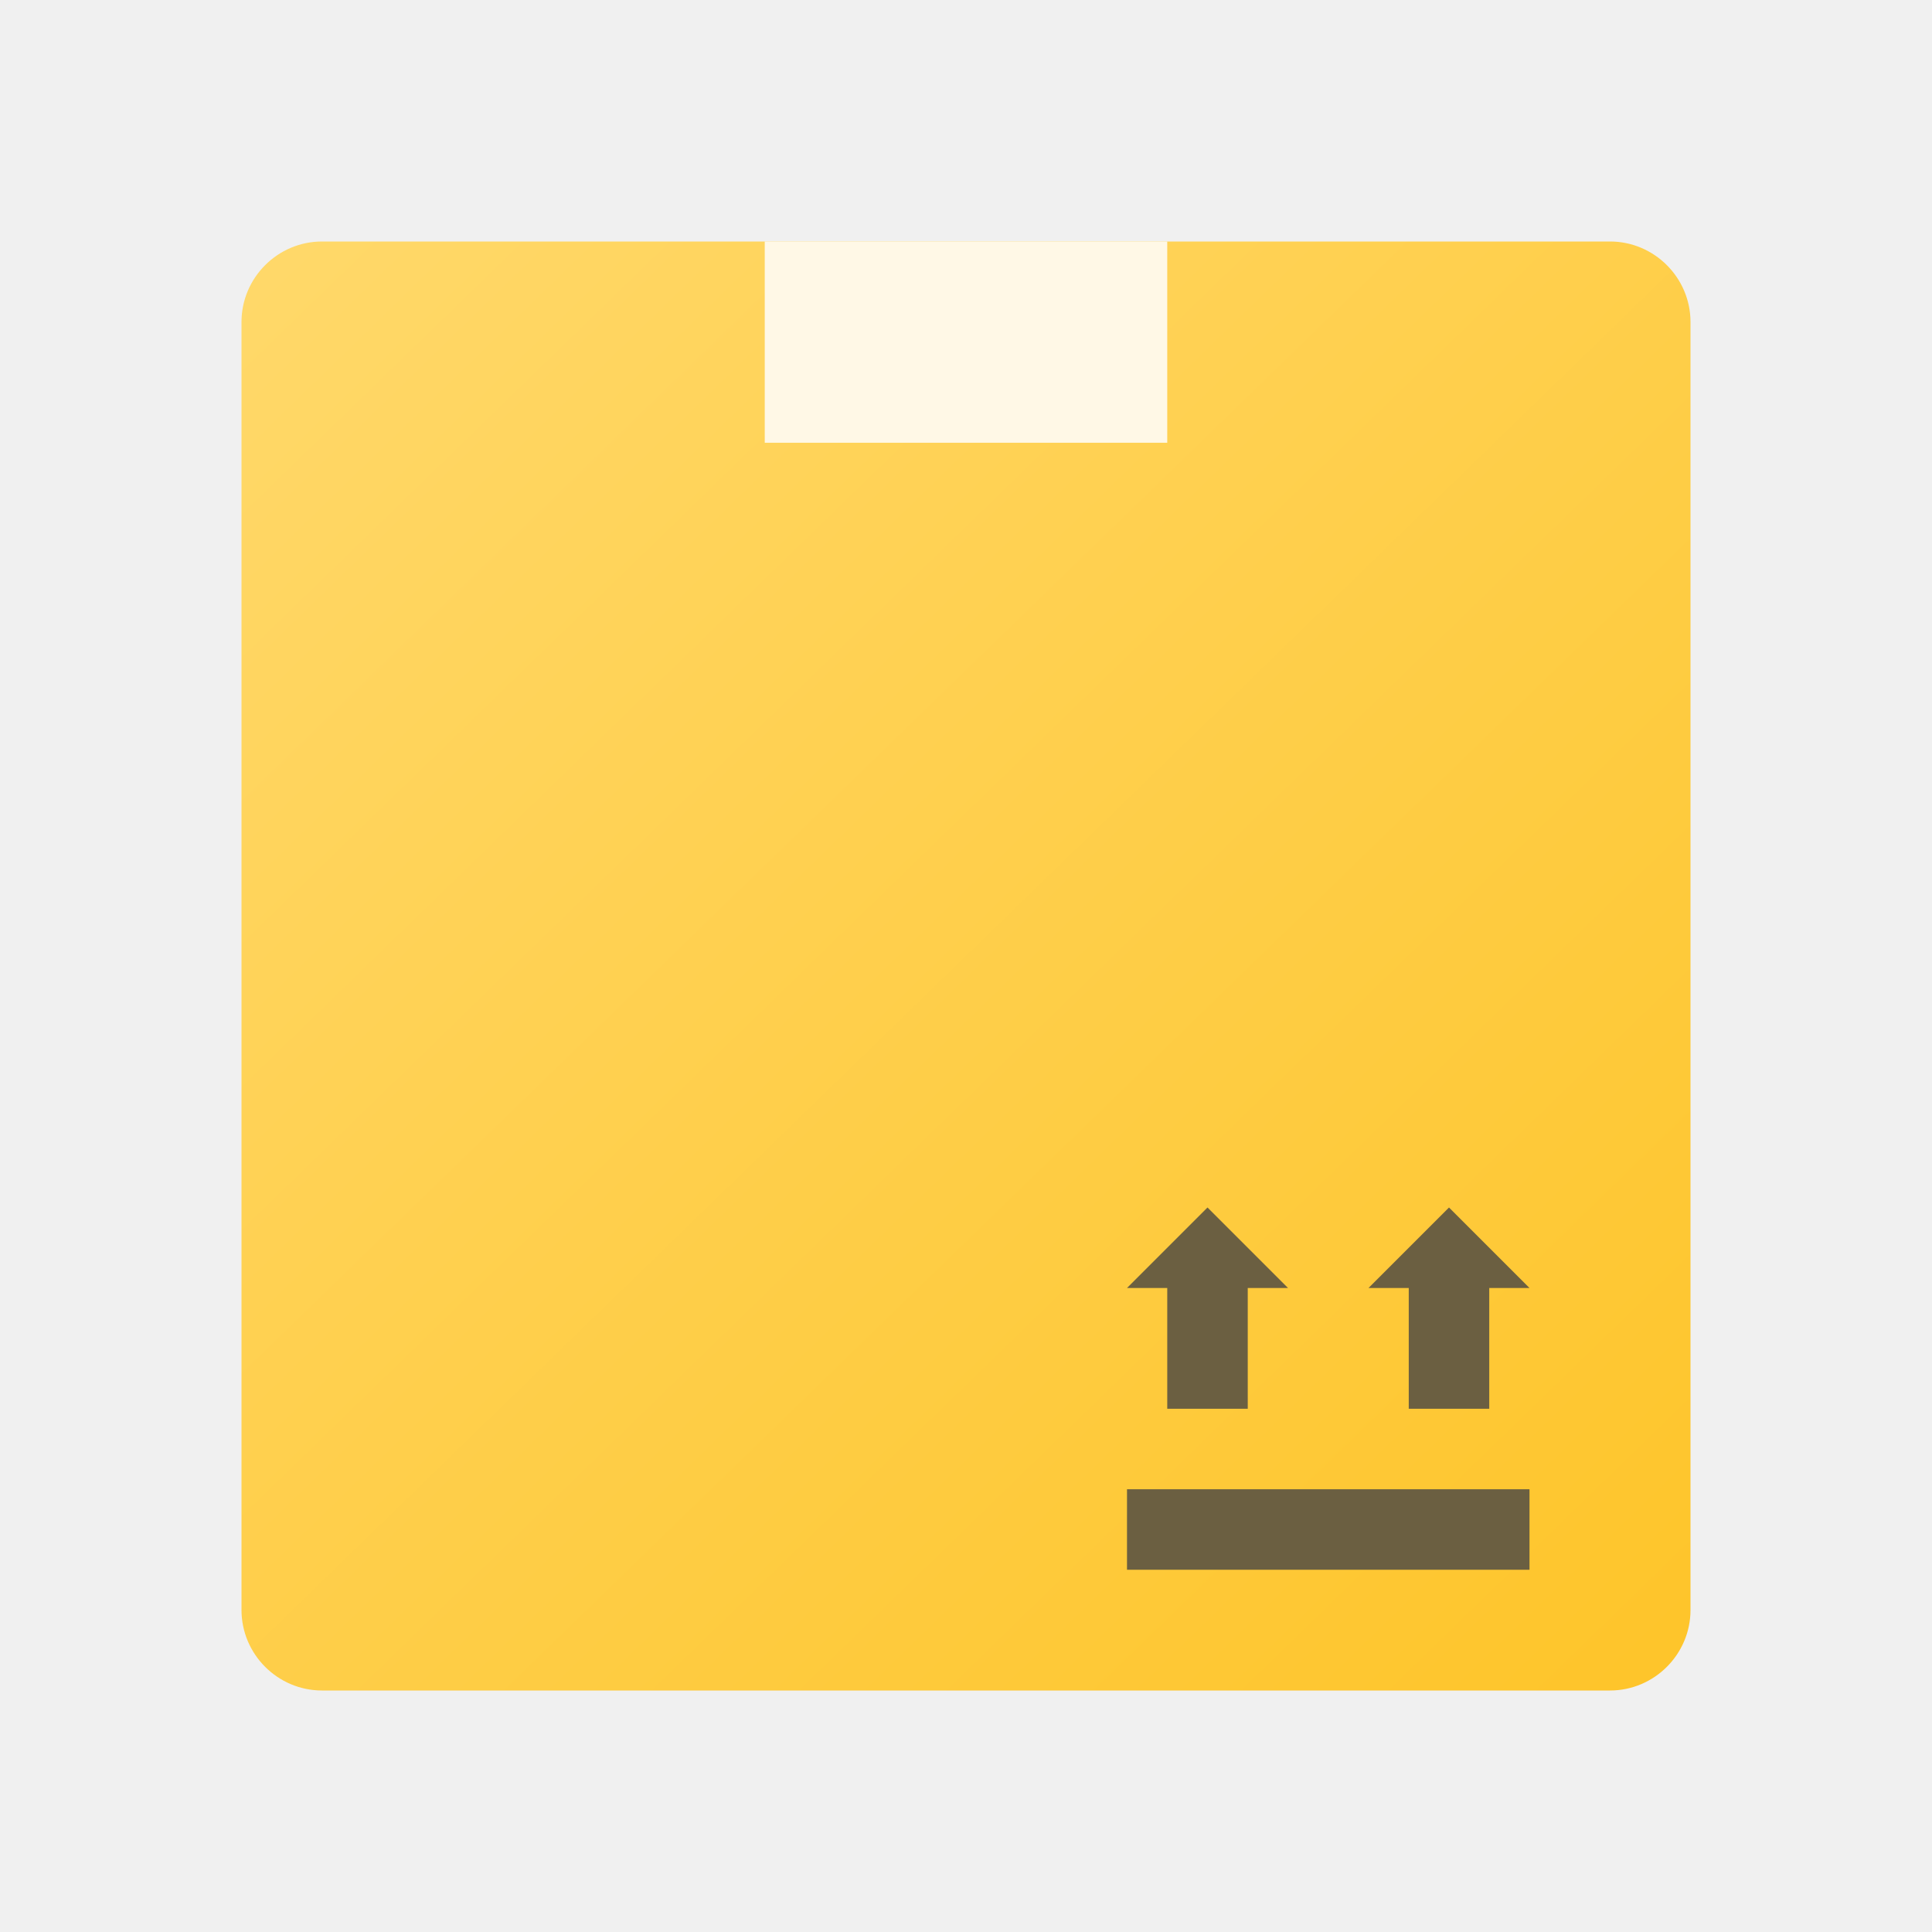
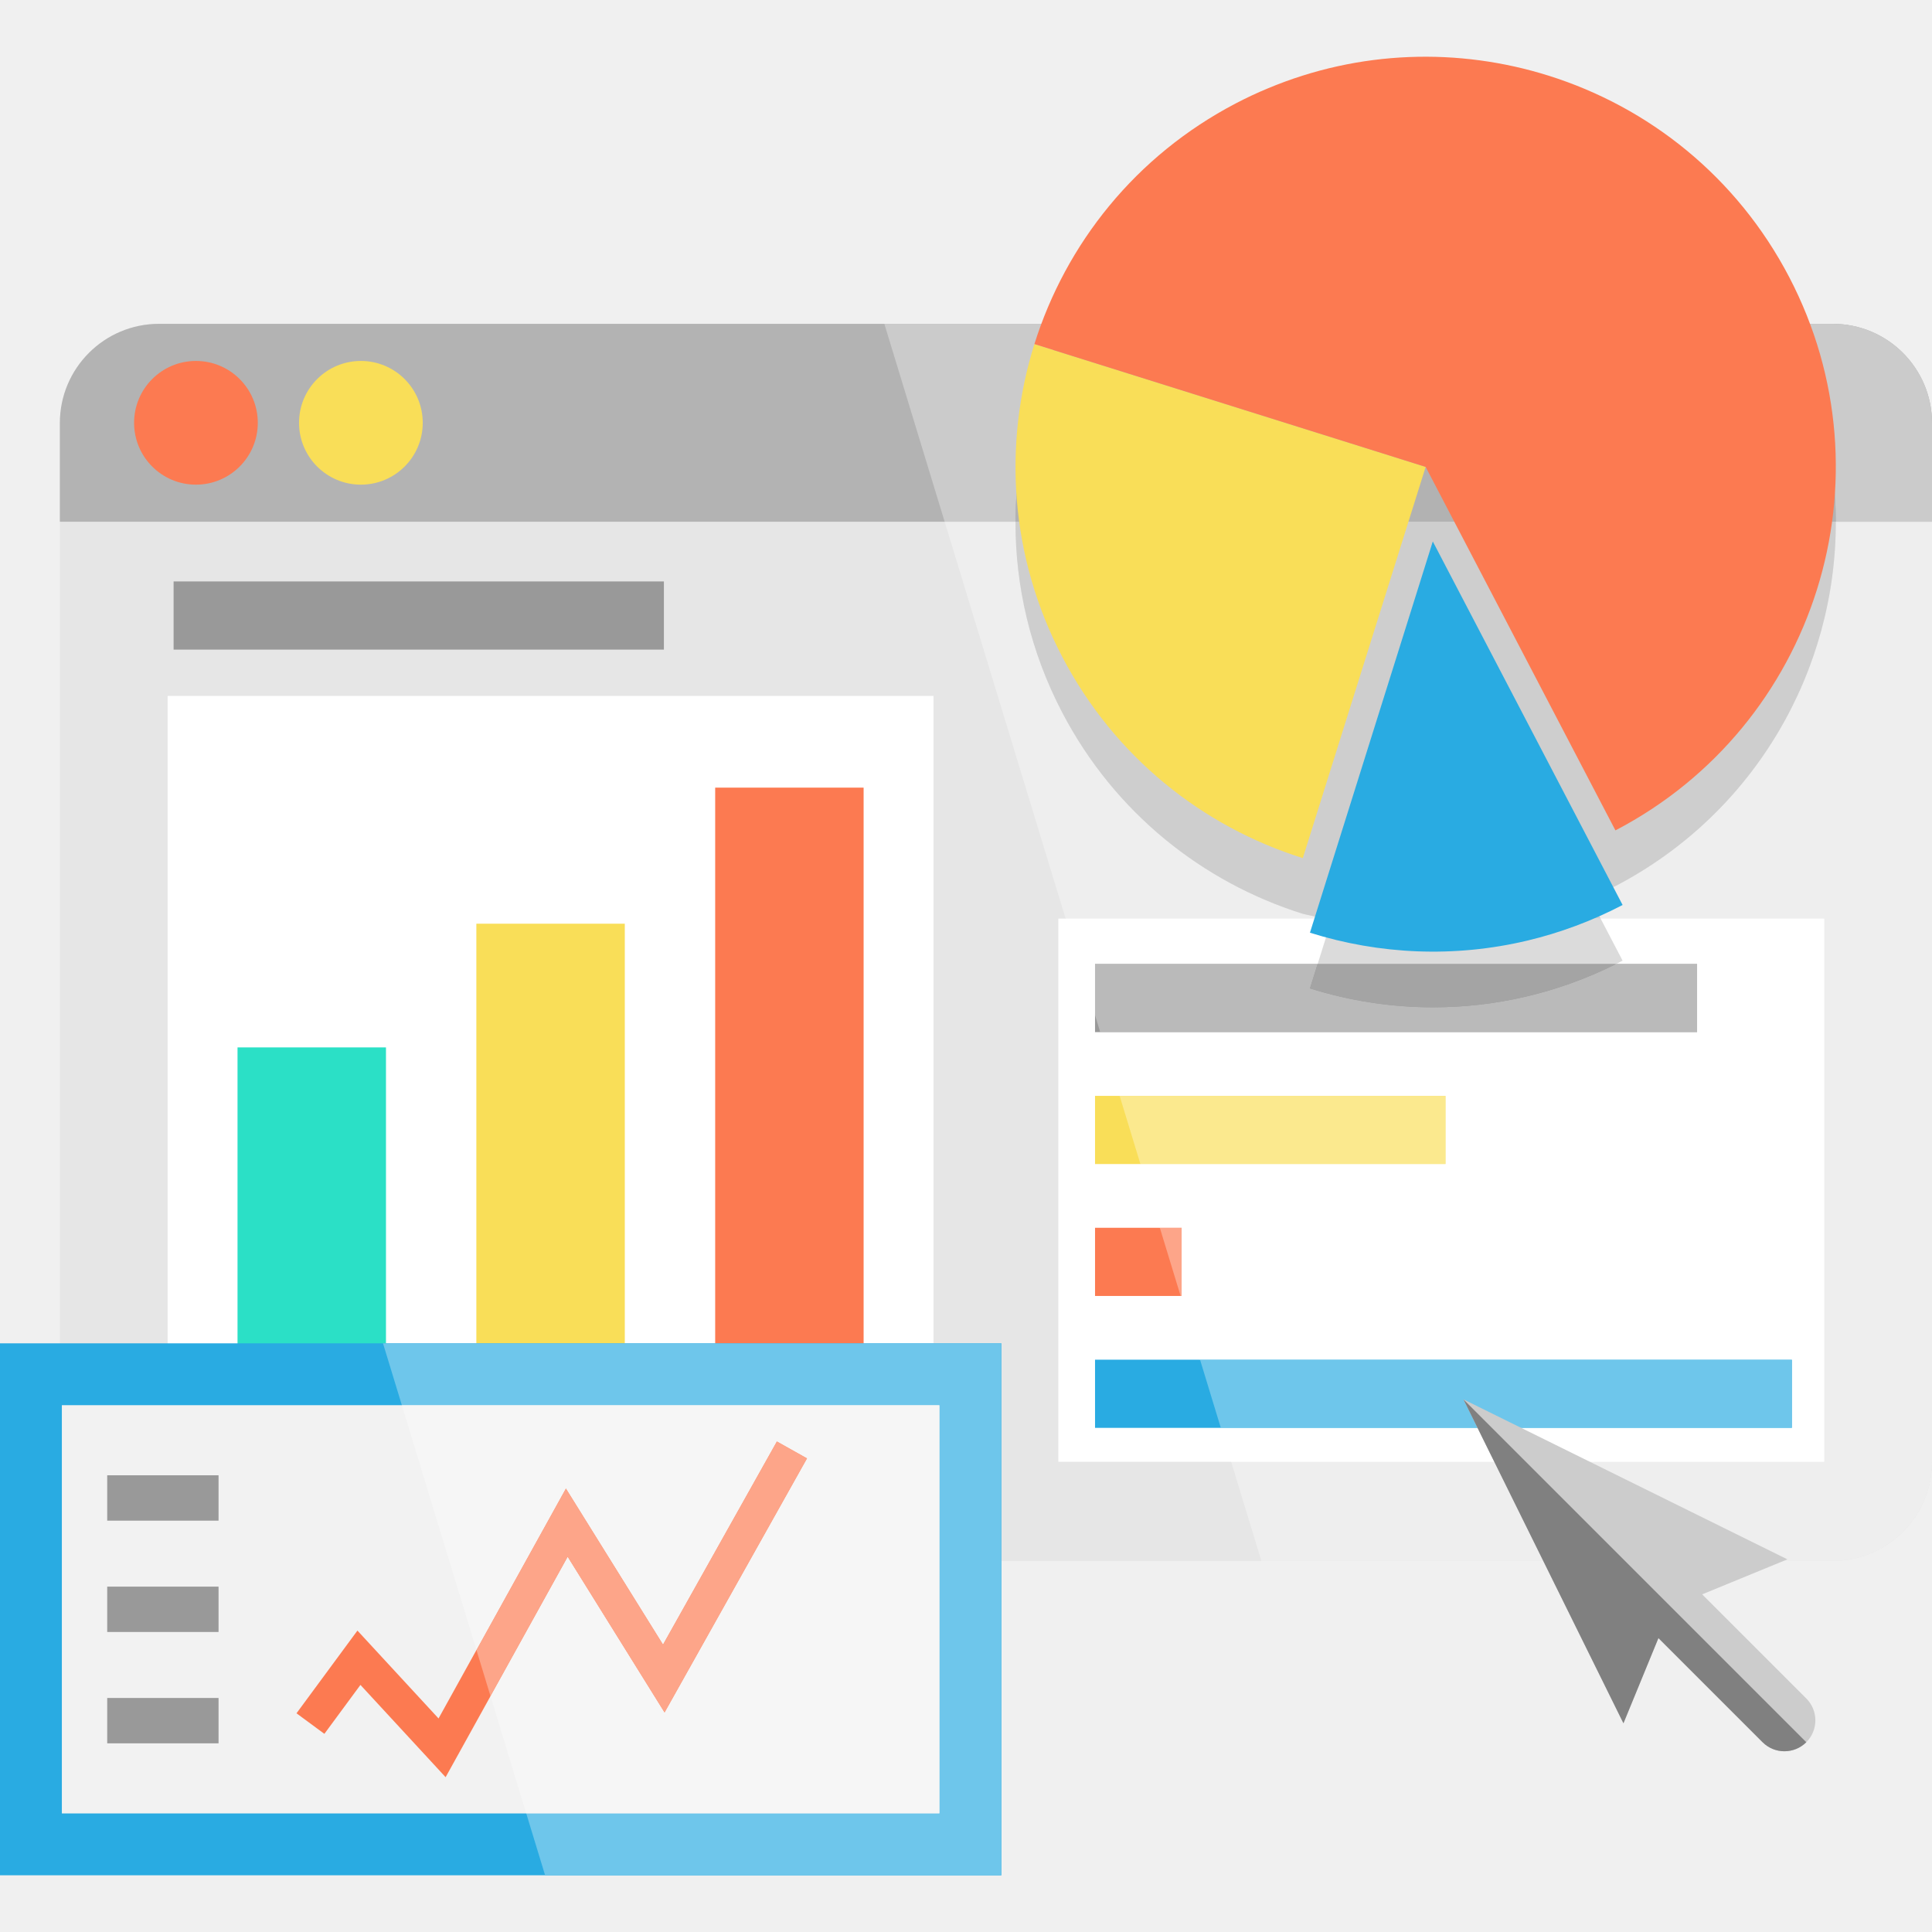
- <svg xmlns="http://www.w3.org/2000/svg" viewBox="0 0 48 48" width="25px" height="25px">
-   <linearGradient id="YIohwmMMg1lAKHv~w_I_ua" x1="6.997" x2="40.749" y1="6.492" y2="41.247" gradientUnits="userSpaceOnUse">
-     <stop offset="0" stop-color="#ffd869" />
-     <stop offset="1" stop-color="#fec52b" />
-   </linearGradient>
-   <path fill="url(#YIohwmMMg1lAKHv~w_I_ua)" d="M40,42H8c-1.1,0-2-0.9-2-2V8c0-1.1,0.9-2,2-2h32c1.1,0,2,0.9,2,2v32C42,41.1,41.1,42,40,42z" />
-   <path fill="#fff8e6" d="M19,6h10v5H19V6z" />
-   <rect width="10" height="2" x="28" y="37" fill="#6b5f41" />
-   <polygon fill="#6b5f41" points="38,32 36,30 34,32 35,32 35,35 37,35 37,32" />
-   <polygon fill="#6b5f41" points="32,32 30,30 28,32 29,32 29,35 31,35 31,32" />
+ <svg xmlns="http://www.w3.org/2000/svg" version="1.1" id="Layer_1" viewBox="0 0 468.52 468.52" xml:space="preserve" width="25px" height="25px" fill="#000000">
+   <g id="SVGRepo_bgCarrier" stroke-width="0" />
+   <g id="SVGRepo_tracerCarrier" stroke-linecap="round" stroke-linejoin="round" />
+   <g id="SVGRepo_iconCarrier">
+     <g>
+       <path style="fill:#E6E6E6;" d="M468.52,102.595v251.88c0,11.14-7.571,20.52-17.86,23.25c-1.98,0.531-4.06,0.81-6.2,0.81H38.58 c-13.29,0-24.061-10.77-24.061-24.06v-251.88c0-13.29,10.771-24.06,24.061-24.06h405.88c2.14,0,4.22,0.28,6.2,0.81 C460.949,82.075,468.52,91.455,468.52,102.595" />
+       <path style="fill:#B3B3B3;" d="M468.518,102.591v23.94h-454v-23.94c0-13.29,10.771-24.06,24.06-24.06h405.88 C457.747,78.532,468.518,89.302,468.518,102.591" />
+       <rect x="42.099" y="141.002" style="fill:#999999;" width="118.901" height="16.532" />
+       <polyline style="fill:#FFFFFF;" points="442.383,222.765 256.652,222.765 256.652,354.496 442.383,354.496 442.383,222.765 " />
+       <polyline style="fill:#29ABE2;" points="434.552,329.733 265.552,329.733 265.552,346.265 434.552,346.265 434.552,329.733 " />
+       <polyline style="fill:#FC7A51;" points="286.552,297.744 265.552,297.744 265.552,314.276 286.552,314.276 286.552,297.744 " />
+       <polyline style="fill:#F9DE58;" points="350.552,265.754 265.552,265.754 265.552,282.286 350.552,282.286 350.552,265.754 " />
+       <polyline style="fill:#999999;" points="411.552,233.765 265.552,233.765 265.552,250.297 411.552,250.297 411.552,233.765 " />
+       <circle style="fill:#FC7A51;" cx="47.517" cy="102.532" r="15" />
+       <circle style="fill:#F9DE58;" cx="87.517" cy="102.532" r="15" />
+       <path style="fill:#EEEEEE;" d="M463.696,88.139c3.027,4.024,4.822,9.029,4.822,14.453v23.94h-23.321 c0.04,35.899-19.42,70.584-53.444,88.347c-2.102,0.921-4.223,1.779-6.365,2.574l2.774,5.313h54.222v131.731H298.563l7.326,24.038 h138.57c2.14,0,4.22-0.28,6.2-0.81c10.29-2.73,17.86-12.11,17.86-23.25v-251.88C468.52,97.17,466.725,92.164,463.696,88.139 M463.657,88.088c0.012,0.016,0.023,0.031,0.036,0.047C463.681,88.12,463.669,88.103,463.657,88.088 M463.621,88.04 c0.008,0.01,0.015,0.02,0.023,0.03C463.636,88.06,463.629,88.05,463.621,88.04 M463.59,87.999c0.003,0.004,0.006,0.008,0.009,0.012 C463.596,88.007,463.593,88.003,463.59,87.999" />
+       <path style="fill:#CBCBCB;" d="M444.46,78.535h-11.739c0.396,0.716,0.784,1.437,1.165,2.167c7.655,14.662,11.293,30.36,11.31,45.83 h23.321v-23.94c0-5.424-1.795-10.429-4.822-14.453l0,0c-0.001-0.001-0.002-0.002-0.003-0.003l0,0 c-0.012-0.016-0.023-0.031-0.036-0.047l0,0c-0.005-0.006-0.009-0.012-0.014-0.018l0,0c-0.008-0.01-0.015-0.02-0.023-0.03l0,0 c-0.007-0.01-0.014-0.019-0.022-0.029l0,0c-0.003-0.004-0.006-0.008-0.009-0.012l0,0c-3.187-4.171-7.708-7.269-12.93-8.654 C448.68,78.815,446.6,78.535,444.46,78.535" />
+       <path style="fill:#FFFFFF;" d="M442.383,222.765h-54.222l5.326,10.202c-0.519,0.271-1.04,0.537-1.561,0.798h19.626v16.532H266.807 l4.711,15.457h79.034v16.532h-73.996l4.711,15.458h5.285v16.532h-0.246l4.711,15.457h143.536v16.532H296.055l2.509,8.231h143.819 V222.765" />
+       <polyline style="fill:#6EC6EB;" points="434.552,329.733 291.016,329.733 296.055,346.265 434.552,346.265 434.552,329.733 " />
+       <polyline style="fill:#FDA589;" points="286.552,297.744 281.267,297.744 286.306,314.276 286.552,314.276 286.552,297.744 " />
+       <polyline style="fill:#FBE98E;" points="350.552,265.754 271.518,265.754 276.556,282.286 350.552,282.286 350.552,265.754 " />
+       <path style="fill:#EEEEEE;" d="M246.265,126.531h-17.178l29.329,96.234h62.908c-1.465-0.282-2.926-0.591-4.384-0.929l-1.001-0.232 c-24.282-7.625-45.651-24.51-58.362-48.855C249.857,157.962,246.221,142.128,246.265,126.531" />
+       <path style="fill:#CBCBCB;" d="M258.73,78.535h-44.27l14.628,47.996h17.178c0.028-10.08,1.594-20.062,4.587-29.594 C252.852,90.569,255.489,84.4,258.73,78.535" />
+       <path style="fill:#FFFFFF;" d="M321.324,222.765h-62.908l7.136,23.415v-12.415h53.983l3.362-10.708 C322.373,222.963,321.848,222.866,321.324,222.765" />
+       <path style="fill:#BABABA;" d="M411.552,233.765h-19.626c-14.25,7.129-29.421,10.514-44.383,10.514 c-10.173,0-20.251-1.566-29.869-4.586l1.861-5.928h-53.983v12.415l1.255,4.117h144.745V233.765" />
+       <path style="fill:#CECECE;" d="M385.387,217.453c-6.196,2.3-12.551,4.073-18.994,5.313h21.767L385.387,217.453" />
+       <path style="fill:#DBDBDB;" d="M388.161,222.765h-21.767c-7.428,1.428-14.973,2.147-22.536,2.147 c-6.999,0-14.015-0.616-20.959-1.855l-3.362,10.708h72.391c0.521-0.261,1.042-0.527,1.561-0.798L388.161,222.765" />
+       <path style="fill:#A4A4A4;" d="M391.926,233.765h-72.391l-1.861,5.928c9.618,3.02,19.696,4.586,29.869,4.586 C362.505,244.279,377.677,240.894,391.926,233.765" />
+       <path style="fill:#DBDBDB;" d="M345.64,27.261c-15.507,0-31.24,3.637-45.936,11.309c-17.955,9.374-31.855,23.466-40.973,39.961 h173.987c-12.828-23.18-33.641-39.288-57.199-46.682C365.898,28.829,355.817,27.261,345.64,27.261" />
+       <polyline style="fill:#9F9F9F;" points="432.719,78.532 258.732,78.532 258.73,78.535 432.721,78.535 432.719,78.532 " />
+       <path style="fill:#CECECE;" d="M445.196,126.531H246.265c-0.044,15.597,3.592,31.43,11.312,46.218 c12.711,24.345,34.08,41.23,58.362,48.855l1.001,0.232c1.458,0.338,2.919,0.647,4.384,0.929h45.069 c6.443-1.239,12.797-3.012,18.994-5.313c2.142-0.795,4.263-1.653,6.365-2.574C425.776,197.115,445.237,162.431,445.196,126.531" />
+       <path style="fill:#B2B2B2;" d="M432.721,78.535H258.73c-3.241,5.865-5.878,12.033-7.878,18.402 c-2.993,9.532-4.559,19.515-4.587,29.594h198.931c-0.017-15.469-3.656-31.168-11.31-45.83 C433.505,79.972,433.117,79.251,432.721,78.535" />
+       <path style="fill:#DBDBDB;" d="M366.393,222.765h-45.069c0.524,0.101,1.049,0.198,1.574,0.292 c6.945,1.239,13.96,1.855,20.959,1.855C351.42,224.912,358.965,224.193,366.393,222.765" />
+       <path style="fill:#F9DE58;" d="M345.73,113.225l-5.24,16.69l-24.55,78.18c-24.28-7.62-45.65-24.51-58.36-48.85 c-12.71-24.35-14.35-51.53-6.73-75.81l83.46,26.2L345.73,113.225z" />
+       <path style="fill:#29ABE2;" d="M393.49,219.465c-7.48,3.9-15.23,6.76-23.08,8.63c-17.7,4.21-35.91,3.38-52.74-1.91l26.47-84.29 l3.32-10.59L393.49,219.465z" />
+       <path style="fill:#FC7A51;" d="M391.75,201.375l-46.02-88.15l-11.42-3.59l-83.46-26.2c7.63-24.29,24.51-45.66,48.85-58.37 c2.55-1.33,5.12-2.54,7.73-3.62c22.27-9.33,46.35-9.93,68.09-3.1c24.29,7.62,45.66,24.5,58.37,48.85 C459.3,115.885,440.44,175.955,391.75,201.375z" />
+       <polyline style="fill:#FFFFFF;" points="226.383,168.765 40.652,168.765 40.652,354.496 226.383,354.496 226.383,168.765 " />
+       <polyline style="fill:#2BE0C6;" points="93.6,254.001 57.602,254.001 57.602,343.996 93.6,343.996 93.6,254.001 " />
+       <polyline style="fill:#F9DE58;" points="151.517,224.002 115.518,224.002 115.518,343.996 151.517,343.996 151.517,224.002 " />
+       <polyline style="fill:#FC7A51;" points="209.432,191.004 173.435,191.004 173.435,343.996 209.432,343.996 209.432,191.004 " />
+       <polyline style="fill:#29ABE2;" points="242.83,325.765 242.83,454.765 0,454.765 0,325.765 242.83,325.765 " />
+       <polyline style="fill:#F2F2F2;" points="15,439.765 15,340.765 227.826,340.765 227.826,439.765 15,439.765 " />
+       <polyline style="fill:#FC7A51;" points="108.064,430.978 87.408,408.6 78.664,420.466 71.9,415.483 86.68,395.426 106.349,416.734 137.239,360.959 160.785,398.8 188.393,349.552 195.722,353.66 161.162,415.307 137.661,377.538 108.064,430.978 " />
+       <rect x="26" y="357.765" style="fill:#999999;" width="27" height="11" />
+       <rect x="26" y="384.765" style="fill:#999999;" width="27" height="11" />
+       <rect x="26" y="411.765" style="fill:#999999;" width="27" height="11" />
+       <polyline style="fill:#6EC6EB;" points="242.83,325.765 209.432,325.765 173.435,325.765 151.517,325.765 115.518,325.765 93.6,325.765 92.88,325.765 97.451,340.765 227.826,340.765 227.826,439.765 127.619,439.765 132.19,454.765 242.83,454.765 242.83,325.765 " />
+       <polyline style="fill:#F6F6F6;" points="227.826,340.765 97.451,340.765 115.542,400.135 137.239,360.959 160.785,398.8 188.393,349.552 195.722,353.66 161.162,415.307 137.661,377.538 118.951,411.32 127.619,439.765 227.826,439.765 227.826,340.765 " />
+       <polyline style="fill:#FDA589;" points="188.393,349.552 160.785,398.8 137.239,360.959 115.542,400.135 118.951,411.32 137.661,377.538 161.162,415.307 195.722,353.66 188.393,349.552 " />
+       <path style="fill:#CCCCCC;" d="M393.695,417.909l8.485-20.662l25.251,25.251c1.464,1.464,3.387,2.199,5.303,2.192 c1.923,0,3.84-0.728,5.303-2.192c2.934-2.934,2.927-7.679,0-10.607l-25.251-25.251l20.669-8.492l-78.559-38.792L393.695,417.909z" />
+       <path style="fill:#808080;" d="M393.695,417.909l8.485-20.662l25.251,25.251c1.464,1.464,3.387,2.199,5.303,2.192 c1.923,0,3.84-0.728,5.303-2.192l-83.142-83.142L393.695,417.909z" />
+     </g>
+   </g>
</svg>
